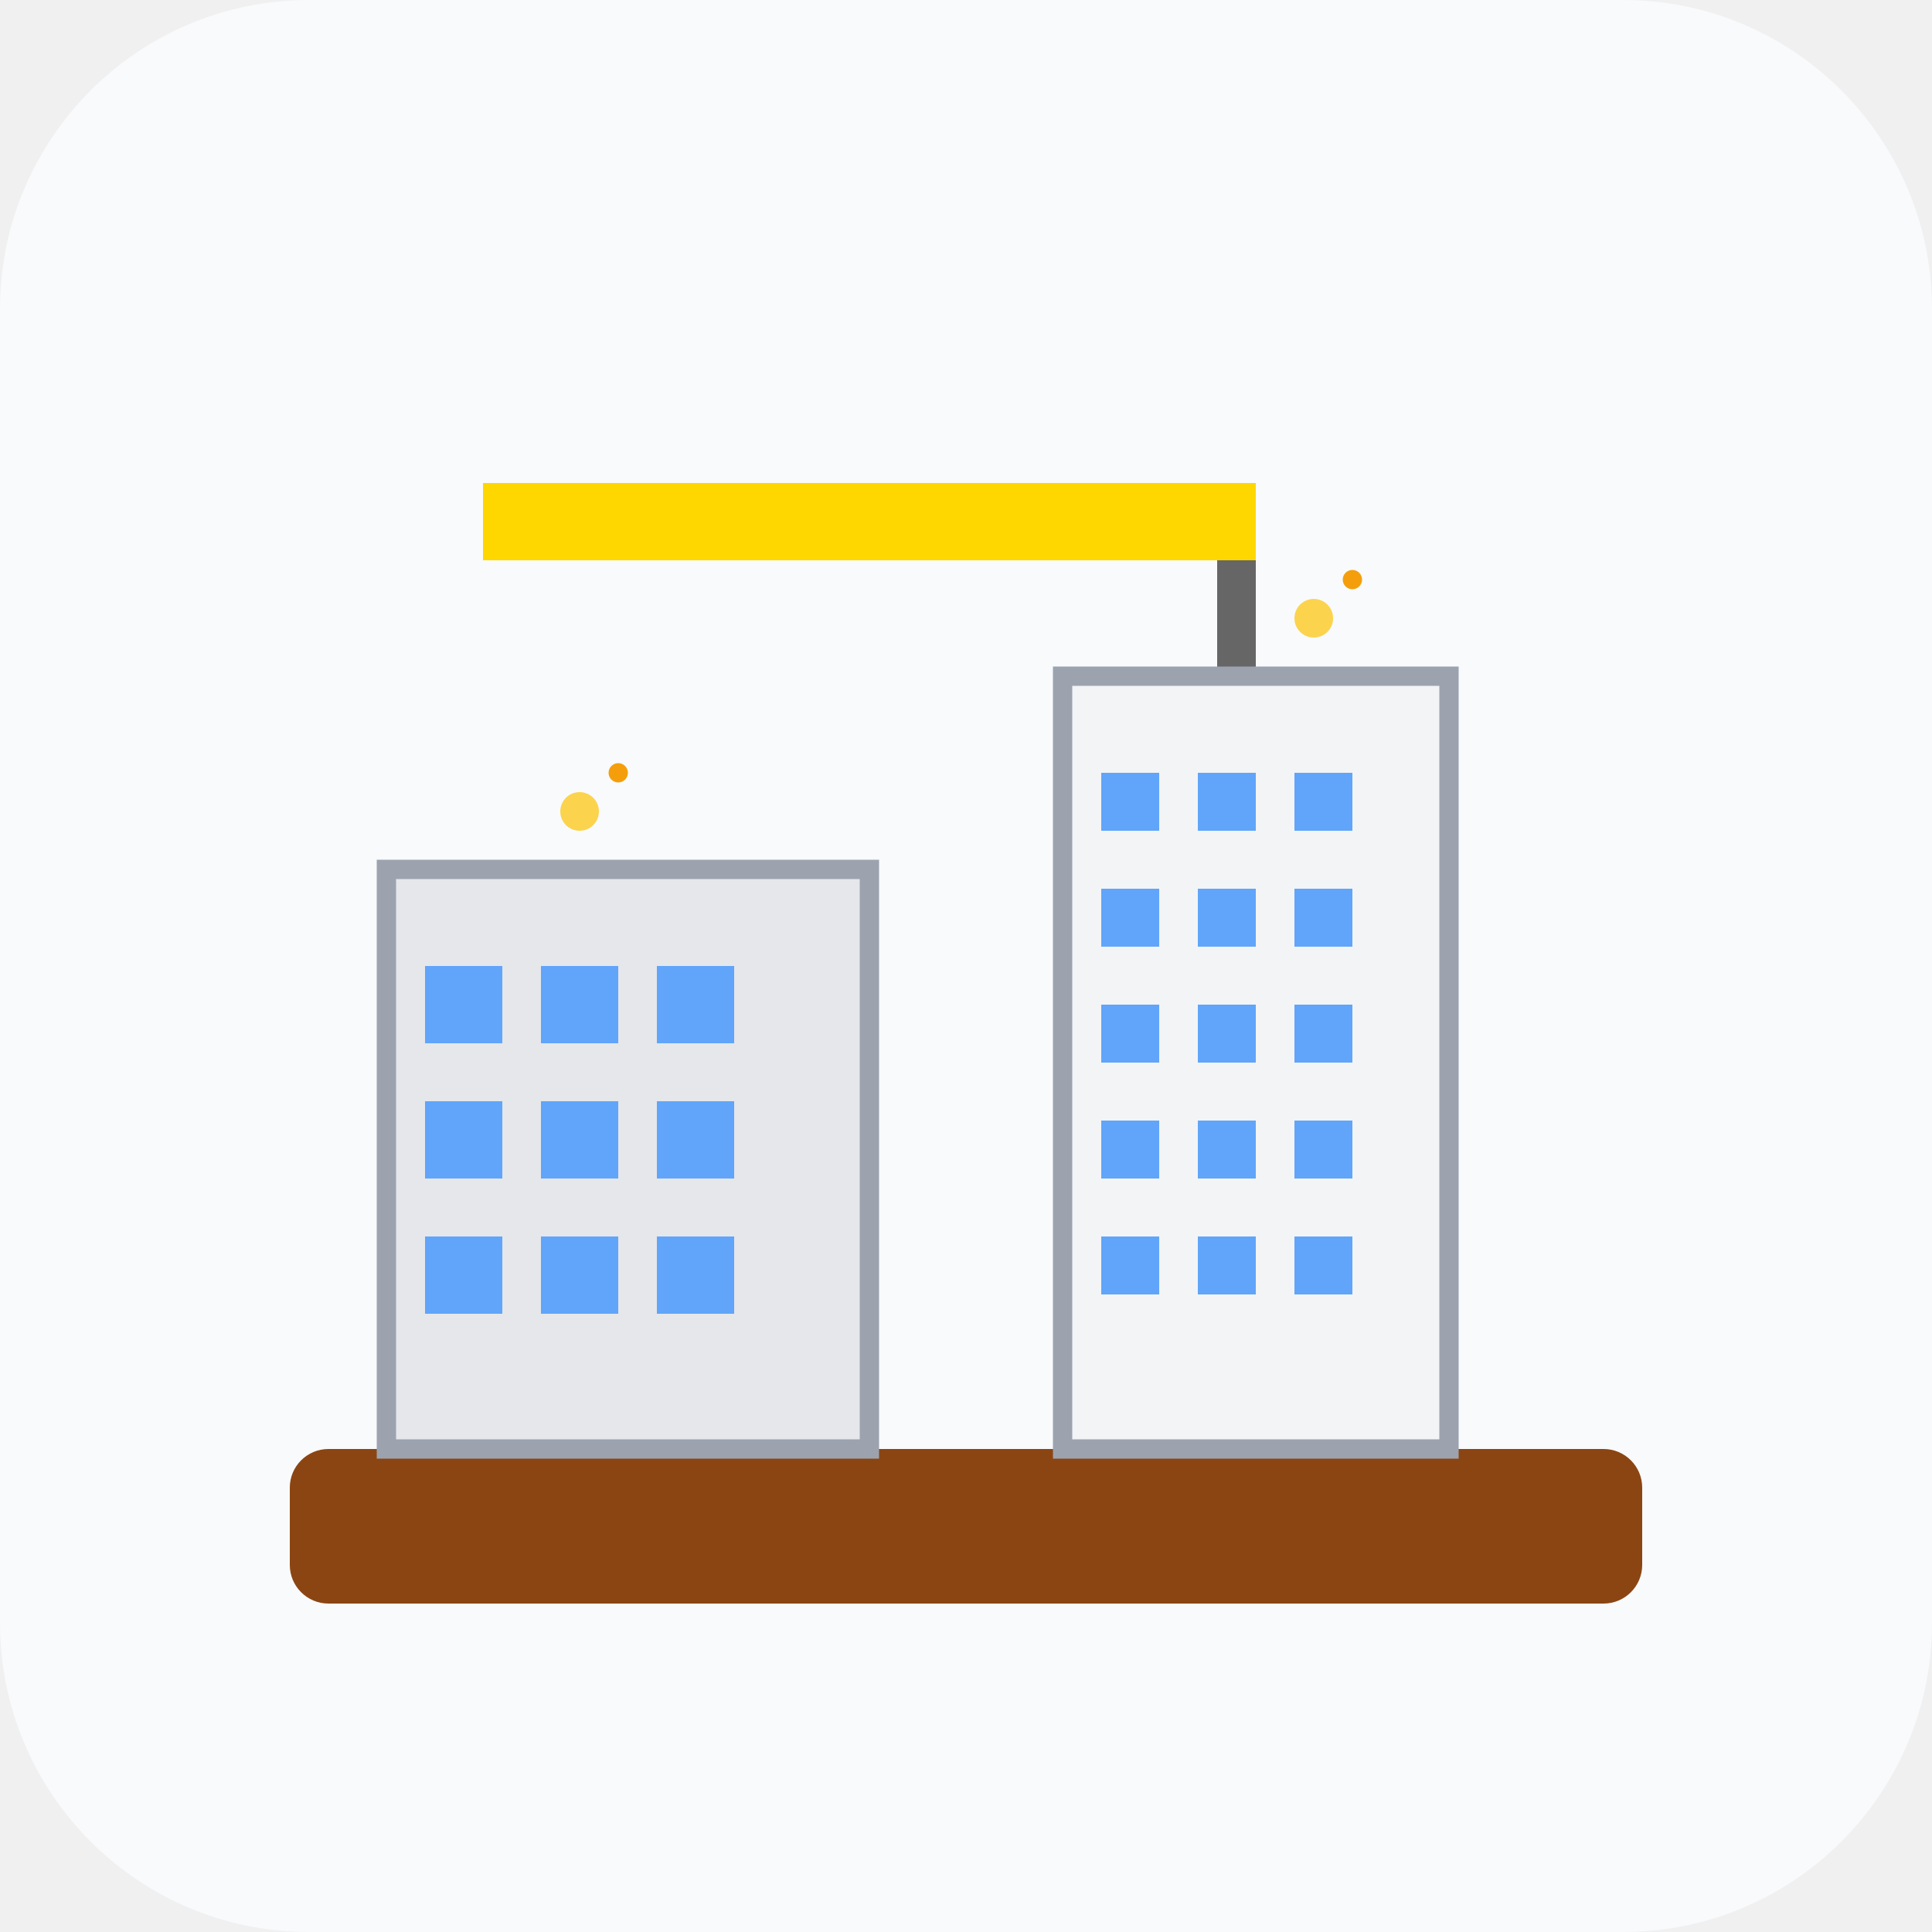
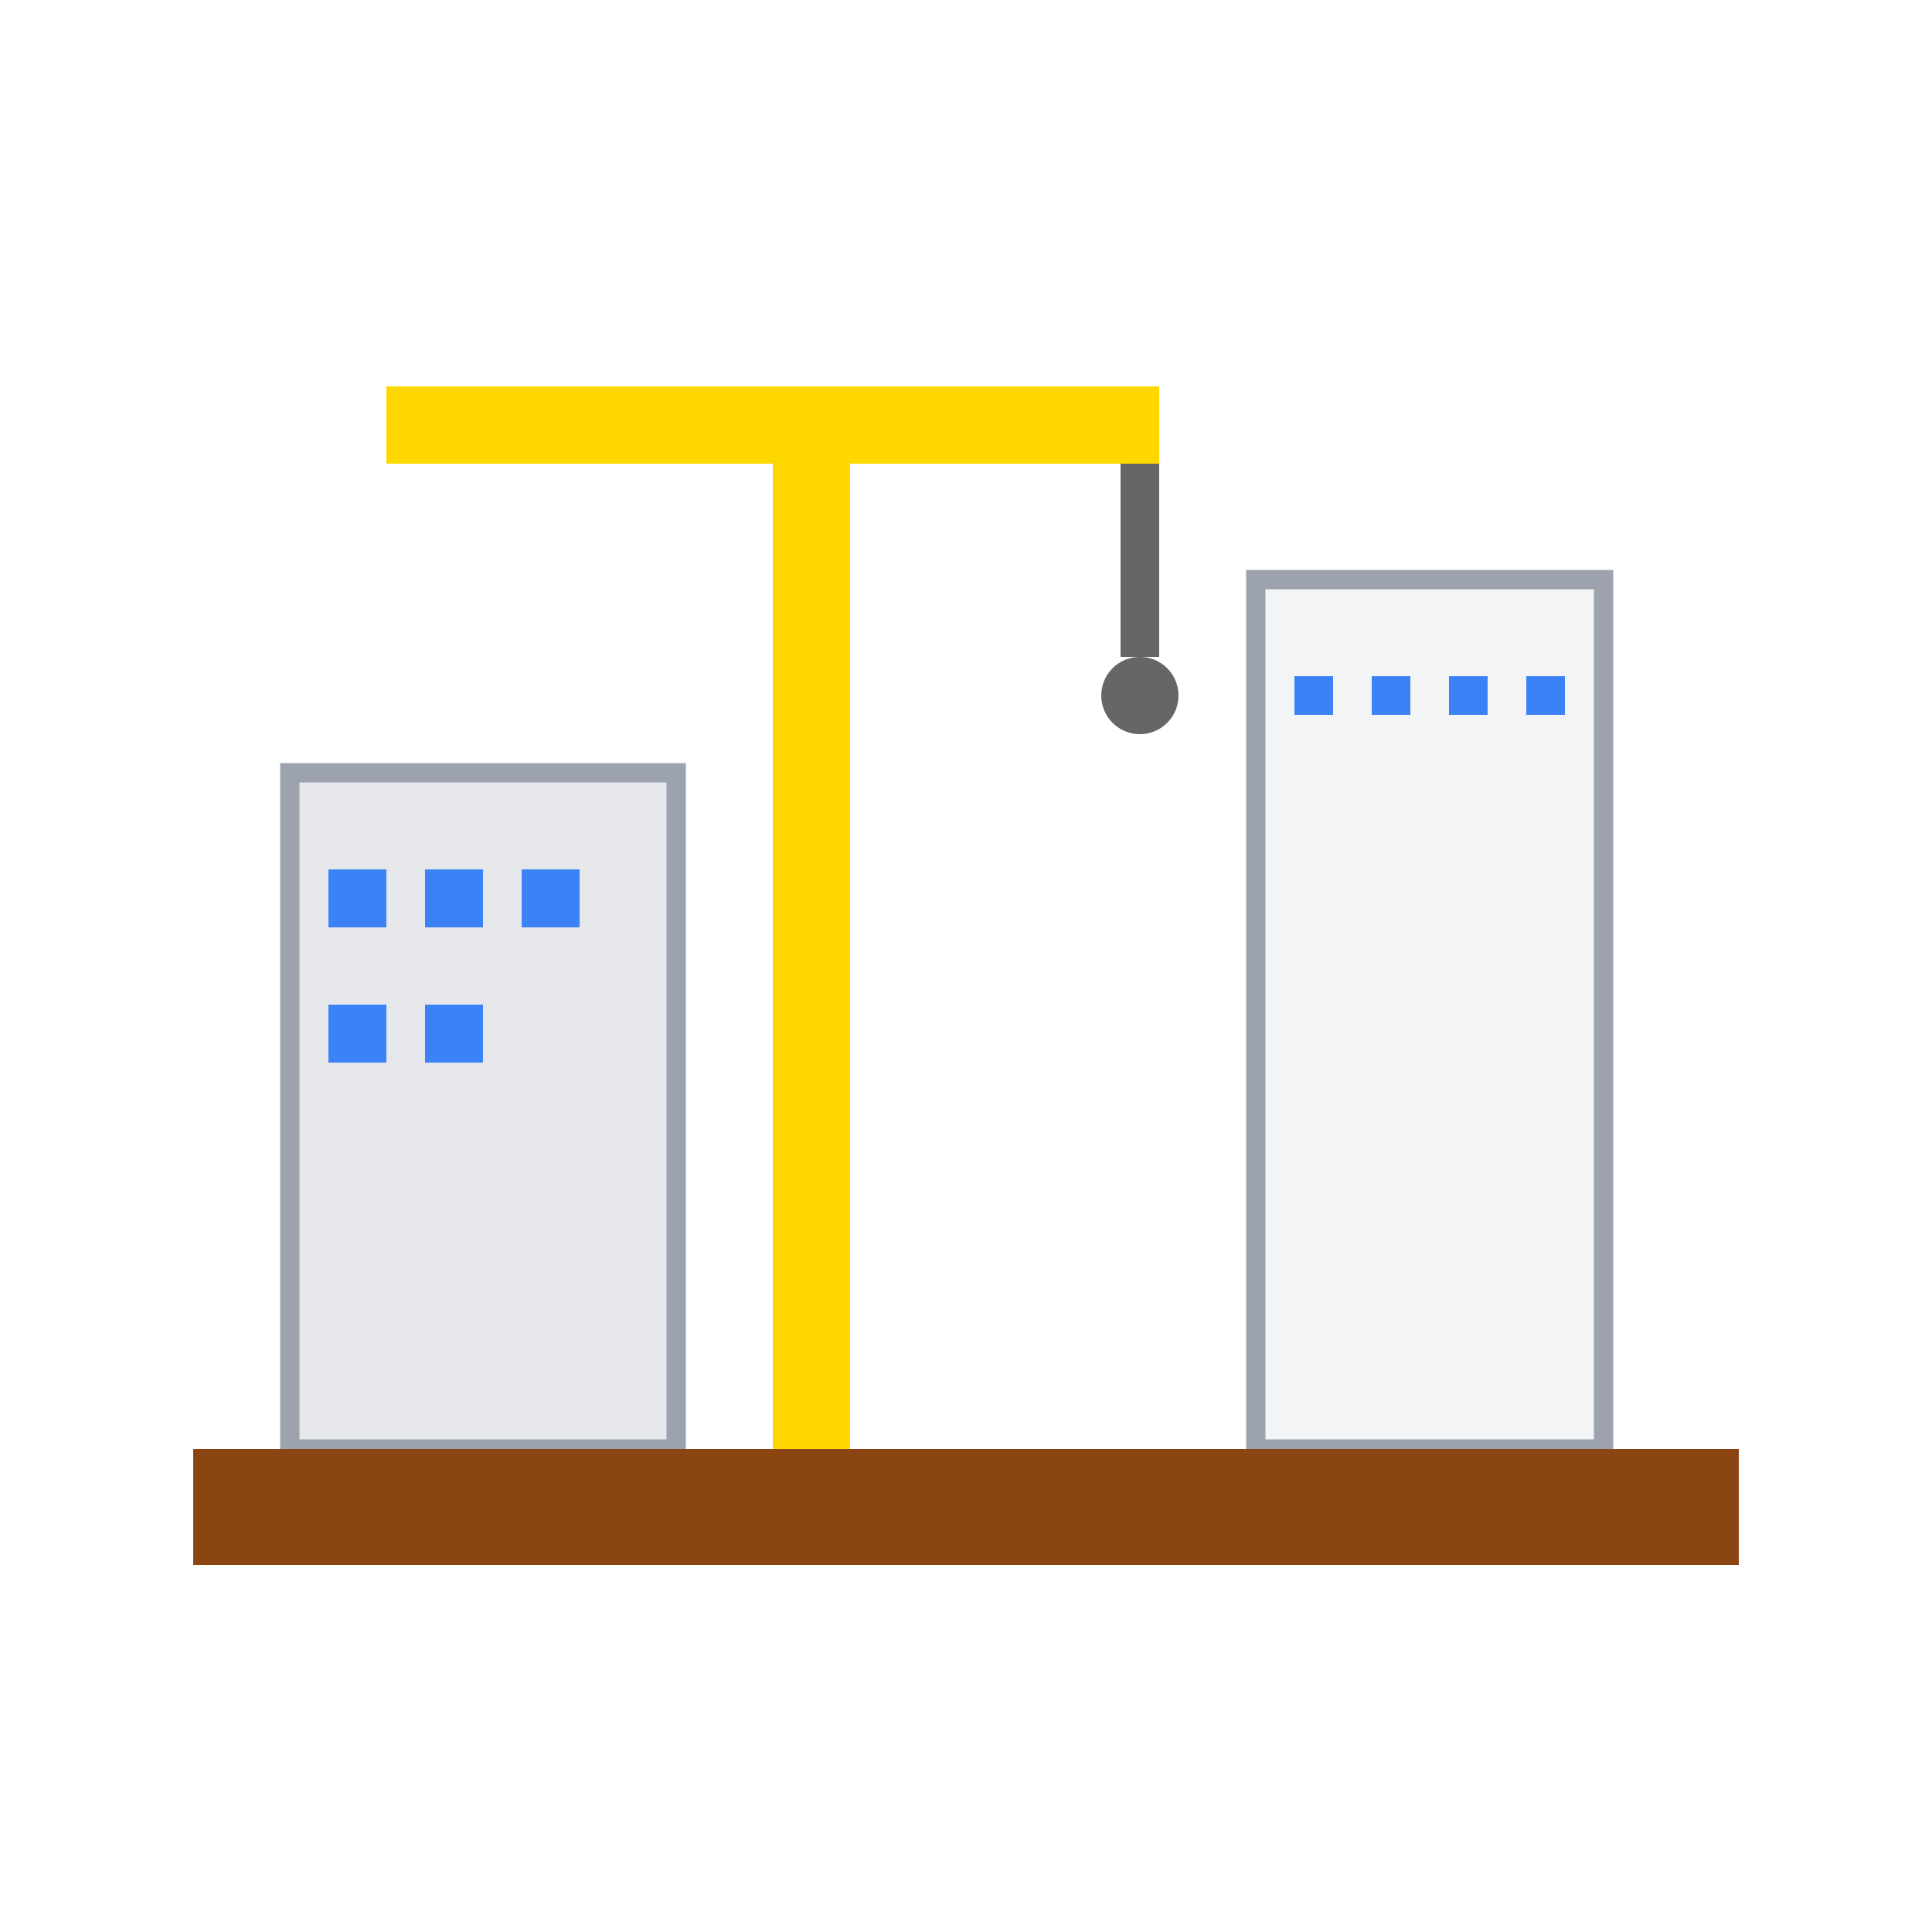
- <svg xmlns="http://www.w3.org/2000/svg" viewBox="0 0 100 100" width="32" height="32">
-   <rect width="100" height="100" fill="#f8fafc" rx="16" />
-   <rect x="15" y="75" width="70" height="8" fill="#8B4513" rx="2" />
-   <rect x="45" y="25" width="6" fill="#FFD700" />
-   <rect x="25" y="25" width="40" height="4" fill="#FFD700" />
-   <rect x="63" y="29" width="2" height="8" fill="#666" />
-   <circle cx="64" cy="39" r="2" fill="#666" />
-   <rect x="20" y="45" width="25" height="30" fill="#E5E7EB" stroke="#9CA3AF" stroke-width="1" />
-   <rect x="22" y="50" width="4" height="4" fill="#60A5FA" />
-   <rect x="28" y="50" width="4" height="4" fill="#60A5FA" />
-   <rect x="34" y="50" width="4" height="4" fill="#60A5FA" />
-   <rect x="22" y="57" width="4" height="4" fill="#60A5FA" />
-   <rect x="28" y="57" width="4" height="4" fill="#60A5FA" />
-   <rect x="34" y="57" width="4" height="4" fill="#60A5FA" />
-   <rect x="22" y="64" width="4" height="4" fill="#60A5FA" />
-   <rect x="28" y="64" width="4" height="4" fill="#60A5FA" />
-   <rect x="34" y="64" width="4" height="4" fill="#60A5FA" />
-   <rect x="55" y="35" width="20" height="40" fill="#F3F4F6" stroke="#9CA3AF" stroke-width="1" />
-   <rect x="57" y="40" width="3" height="3" fill="#60A5FA" />
-   <rect x="62" y="40" width="3" height="3" fill="#60A5FA" />
-   <rect x="67" y="40" width="3" height="3" fill="#60A5FA" />
-   <rect x="57" y="46" width="3" height="3" fill="#60A5FA" />
-   <rect x="62" y="46" width="3" height="3" fill="#60A5FA" />
-   <rect x="67" y="46" width="3" height="3" fill="#60A5FA" />
-   <rect x="57" y="52" width="3" height="3" fill="#60A5FA" />
-   <rect x="62" y="52" width="3" height="3" fill="#60A5FA" />
-   <rect x="67" y="52" width="3" height="3" fill="#60A5FA" />
-   <rect x="57" y="58" width="3" height="3" fill="#60A5FA" />
-   <rect x="62" y="58" width="3" height="3" fill="#60A5FA" />
-   <rect x="67" y="58" width="3" height="3" fill="#60A5FA" />
-   <rect x="57" y="64" width="3" height="3" fill="#60A5FA" />
-   <rect x="62" y="64" width="3" height="3" fill="#60A5FA" />
-   <rect x="67" y="64" width="3" height="3" fill="#60A5FA" />
-   <circle cx="30" cy="42" r="1" fill="#FCD34D" />
-   <circle cx="32" cy="40" r="0.5" fill="#F59E0B" />
-   <circle cx="68" cy="32" r="1" fill="#FCD34D" />
-   <circle cx="70" cy="30" r="0.5" fill="#F59E0B" />
+ <svg xmlns="http://www.w3.org/2000/svg" viewBox="0 0 100 100">
+   <rect width="100" height="100" fill="#ffffff" />
+   <rect x="40" y="20" width="4" height="55" fill="#FFD700" />
+   <rect x="20" y="20" width="40" height="4" fill="#FFD700" />
+   <rect x="58" y="24" width="2" height="10" fill="#666" />
+   <circle cx="59" cy="36" r="2" fill="#666" />
+   <rect x="15" y="40" width="20" height="35" fill="#e5e7eb" stroke="#9ca3af" />
+   <rect x="17" y="45" width="3" height="3" fill="#3b82f6" />
+   <rect x="22" y="45" width="3" height="3" fill="#3b82f6" />
+   <rect x="27" y="45" width="3" height="3" fill="#3b82f6" />
+   <rect x="17" y="52" width="3" height="3" fill="#3b82f6" />
+   <rect x="22" y="52" width="3" height="3" fill="#3b82f6" />
+   <rect x="27" y="52" width="3" fill="#3b82f6" />
+   <rect x="65" y="30" width="18" height="45" fill="#f3f4f6" stroke="#9ca3af" />
+   <rect x="67" y="35" width="2" height="2" fill="#3b82f6" />
+   <rect x="71" y="35" width="2" height="2" fill="#3b82f6" />
+   <rect x="75" y="35" width="2" height="2" fill="#3b82f6" />
+   <rect x="79" y="35" width="2" height="2" fill="#3b82f6" />
+   <rect x="10" y="75" width="80" height="6" fill="#8B4513" />
</svg>
